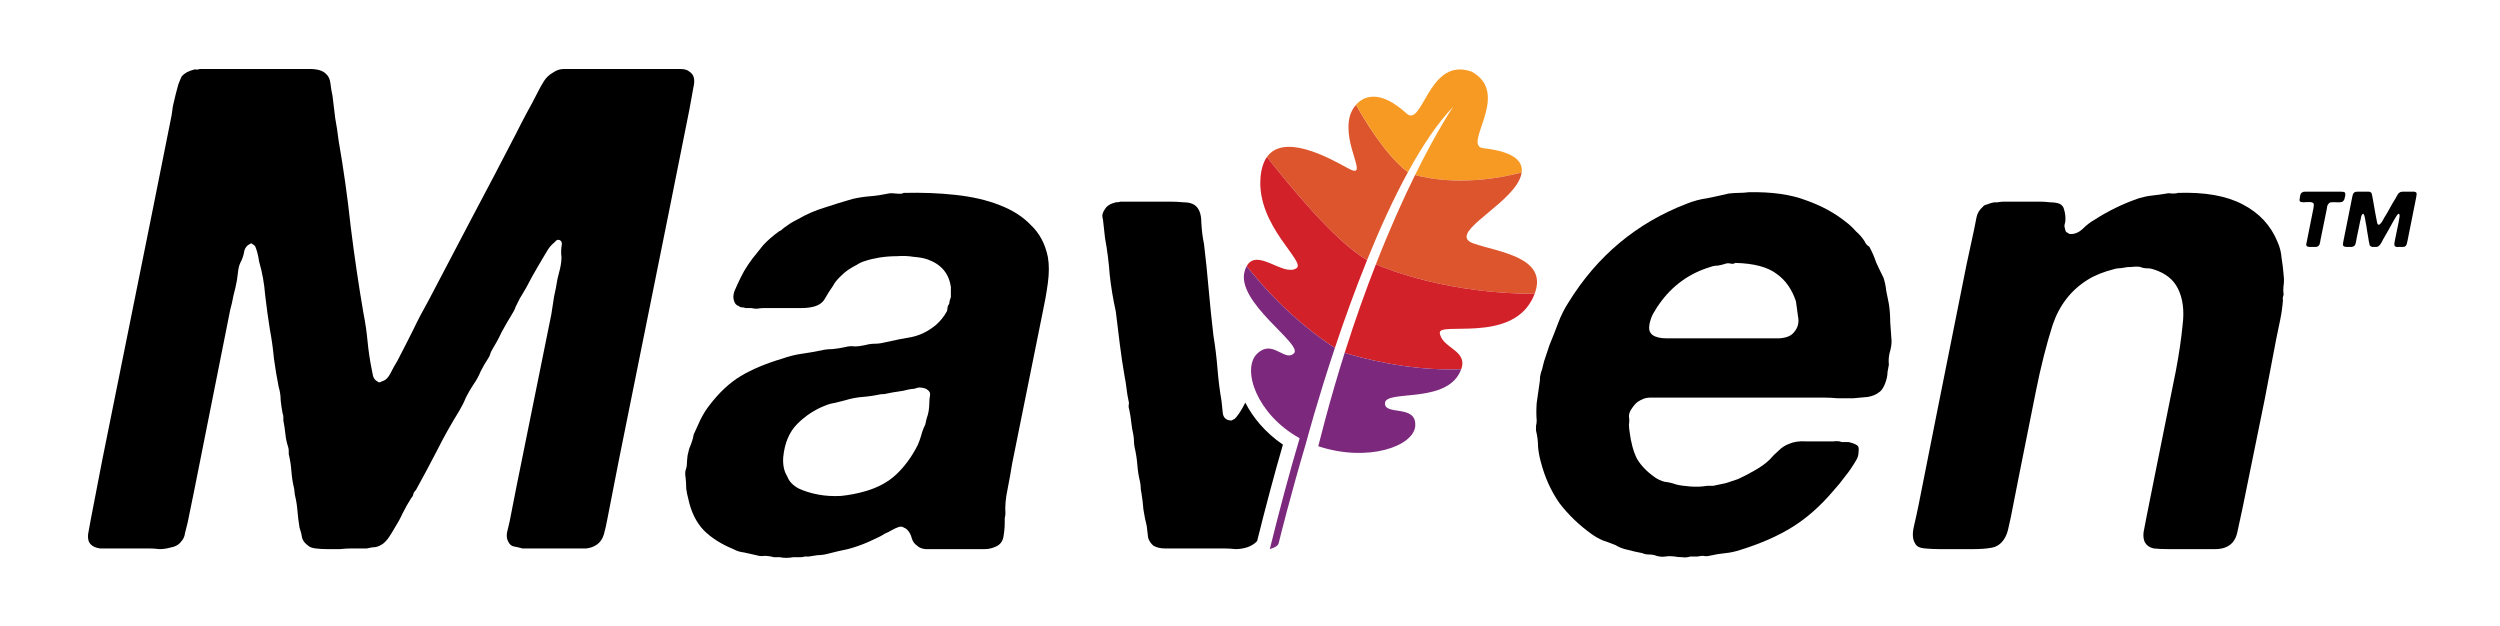
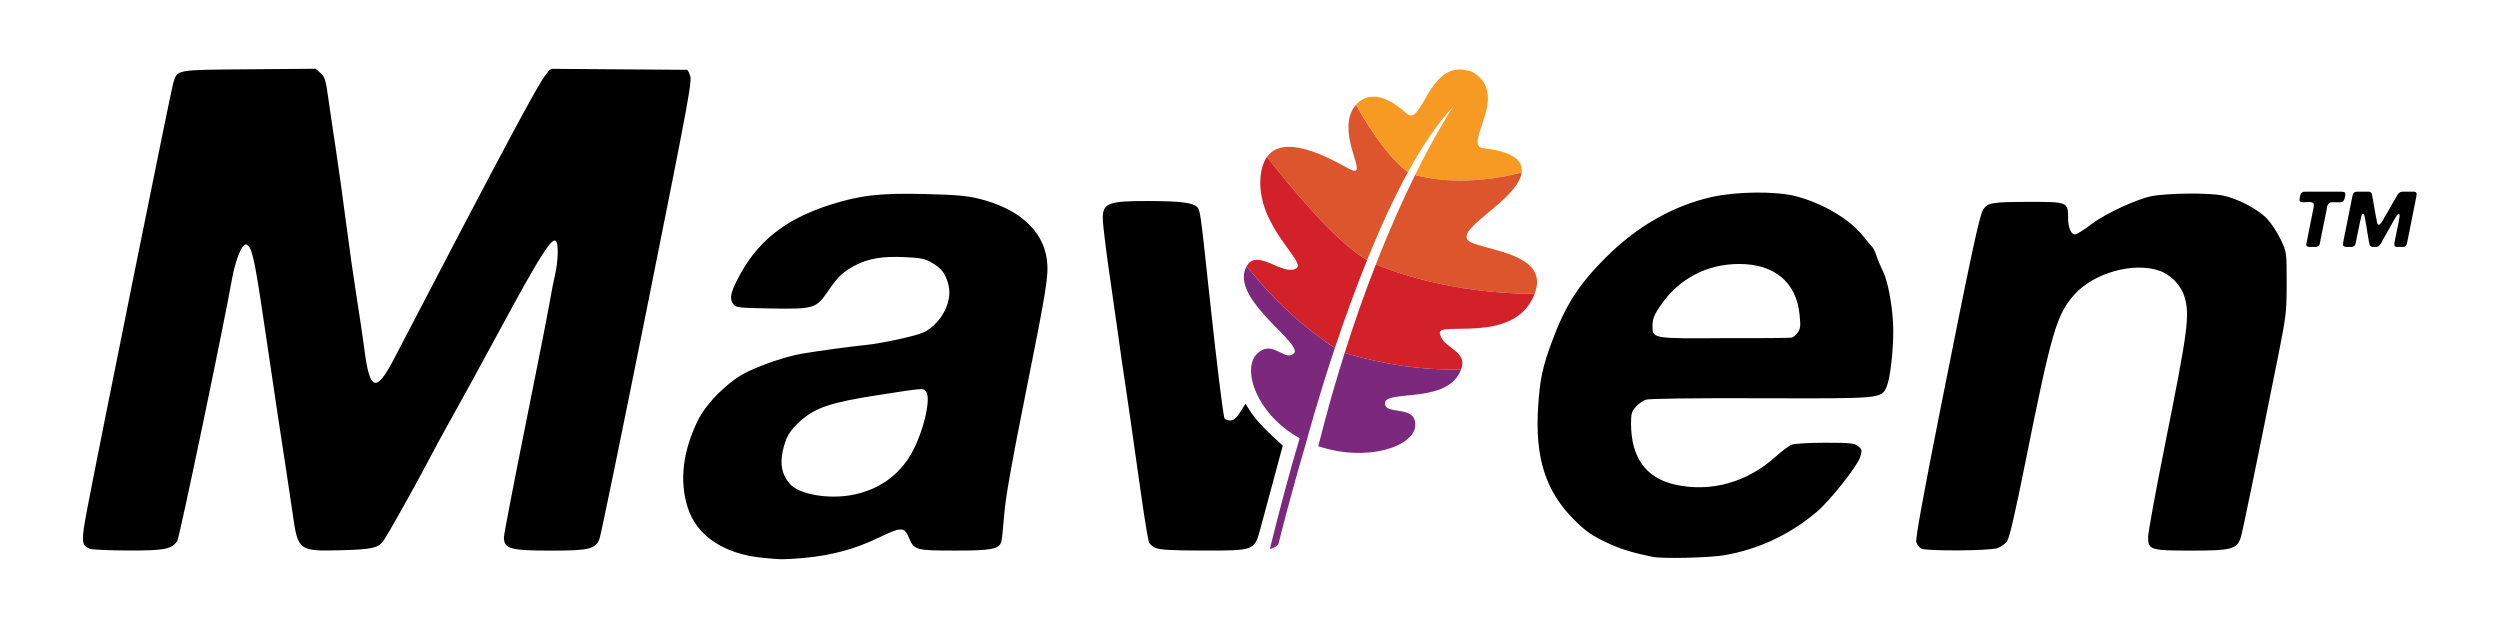
- <svg xmlns="http://www.w3.org/2000/svg" width="100%" height="100%" viewBox="0 0 2250 563" version="1.1" xml:space="preserve" style="fill-rule:evenodd;clip-rule:evenodd;stroke-linejoin:round;stroke-miterlimit:2;">
-   <rect id="Maven-logo" x="0" y="0" width="2250" height="562.5" style="fill:none;" />
-   <path id="path4317" d="M179.874,62.083l98.788,0c6.868,0 11.717,1.414 14.545,4.243c2.424,2.02 3.838,5.05 4.242,9.091c0.405,3.636 1.011,7.272 1.819,10.909c0.808,6.464 1.616,13.131 2.424,20c1.212,6.464 2.222,13.131 3.03,20c4.445,25.454 8.081,51.313 10.909,77.576c3.233,26.262 7.071,52.323 11.515,78.181c1.617,8.081 2.829,16.364 3.637,24.849c0.808,8.485 2.02,16.767 3.636,24.848c0.404,2.021 0.808,4.041 1.212,6.061c0.404,2.02 1.414,3.636 3.031,4.848c0.808,0.404 1.414,0.808 1.818,1.213c0.808,0.404 1.818,0.202 3.03,-0.607c3.232,-0.808 5.859,-3.232 7.879,-7.272c2.02,-4.041 4.04,-7.677 6.06,-10.909c4.849,-9.293 9.495,-18.384 13.94,-27.273c4.444,-9.293 9.293,-18.586 14.545,-27.879c12.93,-24.646 25.859,-49.293 38.788,-73.939c13.334,-25.051 26.465,-50.101 39.394,-75.152c3.232,-6.464 6.465,-12.727 9.697,-18.788c3.636,-6.464 7.071,-12.929 10.303,-19.394c1.616,-3.232 3.435,-6.464 5.455,-9.697c2.02,-3.232 4.848,-5.858 8.485,-7.878c2.828,-2.021 6.06,-3.031 9.697,-3.031l104.242,0c4.04,0 6.869,0.808 8.485,2.425c4.04,2.424 5.252,7.07 3.636,13.939c-1.212,6.465 -2.424,13.131 -3.636,20l-18.182,90.909l-45.455,225.455l-10.303,52.727c-0.808,4.444 -1.818,8.889 -3.03,13.333c-1.212,4.041 -3.232,7.071 -6.061,9.091c-2.828,2.02 -6.06,3.232 -9.696,3.636l-57.576,0c-2.829,-0.808 -5.455,-1.414 -7.879,-1.818c-2.02,-0.404 -3.636,-1.818 -4.849,-4.242c-1.212,-2.02 -1.616,-4.647 -1.212,-7.879c0.808,-3.232 1.617,-6.667 2.425,-10.303l6.06,-30.909l31.515,-155.758c0.808,-5.656 1.617,-10.909 2.425,-15.757c1.212,-5.253 2.222,-10.505 3.03,-15.758c0.808,-3.232 1.616,-6.464 2.424,-9.697c0.808,-3.636 1.212,-7.07 1.212,-10.303c-0.404,-2.828 -0.404,-5.858 0,-9.091c0.808,-3.232 0.202,-5.252 -1.818,-6.06c-1.212,-0.404 -2.222,-0.202 -3.03,0.606c-0.808,0.808 -1.414,1.414 -1.818,1.818c-2.021,1.616 -3.839,3.636 -5.455,6.061c-1.212,2.02 -2.424,4.04 -3.636,6.06c-3.637,6.061 -7.273,12.323 -10.909,18.788c-3.233,6.465 -6.869,12.929 -10.909,19.394c-1.213,2.424 -2.425,4.848 -3.637,7.273c-0.808,2.424 -2.02,4.848 -3.636,7.272c-3.233,5.253 -6.263,10.506 -9.091,15.758c-2.424,5.253 -5.253,10.505 -8.485,15.758c-0.808,1.212 -1.414,2.626 -1.818,4.242c-0.404,1.212 -1.01,2.424 -1.818,3.636c-2.425,3.637 -4.647,7.475 -6.667,11.516c-1.616,4.04 -3.838,8.08 -6.667,12.121c-2.424,3.636 -4.646,7.475 -6.666,11.515c-1.616,4.04 -3.637,8.081 -6.061,12.121c-7.273,11.717 -13.939,23.636 -20,35.758c-6.061,11.717 -12.323,23.434 -18.788,35.151c-1.212,1.212 -2.02,2.424 -2.424,3.637c-0,1.212 -0.606,2.424 -1.818,3.636c-2.829,4.444 -5.455,9.091 -7.879,13.939c-2.02,4.445 -4.444,8.889 -7.273,13.334c-1.616,2.828 -3.232,5.454 -4.848,7.878c-1.616,2.425 -3.435,4.445 -5.455,6.061c-2.424,1.616 -4.646,2.626 -6.666,3.03c-2.021,0 -4.647,0.404 -7.879,1.212l-13.94,0c-2.828,0 -6.262,0.203 -10.303,0.607l-11.515,-0c-3.636,-0 -7.071,-0.202 -10.303,-0.607c-3.232,-0.404 -5.454,-1.212 -6.667,-2.424c-2.828,-2.02 -4.646,-4.242 -5.454,-6.666c-0.404,-2.829 -1.212,-6.061 -2.424,-9.697c-0.808,-4.849 -1.414,-9.697 -1.818,-14.546c-0.405,-5.252 -1.213,-10.303 -2.425,-15.151l-0.606,-5.455c-1.212,-4.848 -2.02,-9.899 -2.424,-15.151c-0.404,-5.657 -1.212,-10.91 -2.424,-15.758l-0,-3.03c-0,-1.212 -0.202,-2.425 -0.606,-3.637c-1.212,-3.636 -2.021,-7.474 -2.425,-11.515c-0.404,-4.04 -1.01,-8.081 -1.818,-12.121l0,-3.03c0,-1.212 -0.202,-2.223 -0.606,-3.031c-0.808,-4.04 -1.414,-8.08 -1.818,-12.121c0,-4.04 -0.606,-8.081 -1.818,-12.121c-1.616,-8.081 -3.03,-16.566 -4.243,-25.455c-0.808,-8.888 -2.02,-17.575 -3.636,-26.06c-1.616,-10.101 -3.03,-20.404 -4.242,-30.909c-0.808,-10.505 -2.627,-20.606 -5.455,-30.303c-0.808,-5.657 -2.02,-10.303 -3.636,-13.94c-0.808,-0.808 -1.616,-1.414 -2.425,-1.818c-0.404,-0.808 -1.212,-0.808 -2.424,0c-2.424,1.212 -4.04,3.232 -4.848,6.061c-0.404,2.828 -1.212,5.656 -2.425,8.485c-1.616,2.828 -2.626,5.858 -3.03,9.09c-0.404,2.829 -0.808,5.859 -1.212,9.091c-0.808,4.445 -1.818,8.889 -3.03,13.334c-0.808,4.444 -1.818,8.889 -3.031,13.333l-32.121,161.212l-6.06,29.697c-0.808,3.232 -1.617,6.465 -2.425,9.697c-0.404,3.232 -1.616,5.859 -3.636,7.879c-2.02,2.828 -5.455,4.646 -10.303,5.454c-2.828,0.809 -5.859,1.213 -9.091,1.213c-3.232,-0.404 -6.465,-0.607 -9.697,-0.607l-43.636,0c-3.637,-0.404 -6.465,-1.616 -8.485,-3.636c-2.02,-2.02 -2.828,-5.05 -2.424,-9.091c0.808,-4.444 1.616,-8.889 2.424,-13.333l10.303,-53.333l45.454,-225.455l16.97,-84.848c0.404,-2.425 0.808,-5.253 1.212,-8.485c0.808,-3.637 1.616,-7.071 2.425,-10.303c0.808,-3.233 1.616,-6.263 2.424,-9.091c1.212,-3.233 2.222,-5.657 3.03,-7.273c2.424,-2.828 6.061,-4.848 10.909,-6.061c1.212,-0.404 2.02,-0.404 2.424,0c0.809,0 1.819,-0.202 3.031,-0.606Z" style="fill-rule:nonzero;" />
-   <path id="path4319" d="M904.268,469.962c-0,4.445 -0.404,8.889 -1.212,13.333c-0.808,4.445 -3.435,7.475 -7.879,9.091c-2.828,1.212 -5.859,1.819 -9.091,1.819l-53.333,-0c-3.233,-0.404 -5.657,-1.415 -7.273,-3.031c-2.424,-1.616 -4.041,-3.838 -4.849,-6.666c-0.808,-3.233 -2.222,-5.859 -4.242,-7.879c-0.808,-0.808 -1.818,-1.414 -3.03,-1.818c-0.808,-0.808 -2.223,-1.01 -4.243,-0.606c-2.424,0.808 -4.646,1.818 -6.666,3.03c-2.021,1.212 -4.041,2.222 -6.061,3.03c-2.424,1.616 -5.051,3.03 -7.879,4.243c-2.424,1.212 -5.05,2.424 -7.879,3.636c-5.656,2.424 -11.515,4.444 -17.575,6.061c-6.061,1.212 -12.122,2.626 -18.182,4.242c-3.233,0.808 -6.263,1.212 -9.091,1.212c-2.424,0.404 -5.051,0.808 -7.879,1.212l-3.636,0c-1.212,0.404 -2.425,0.606 -3.637,0.606l-6.666,0c-4.445,0.808 -8.485,0.808 -12.122,0l-5.454,0c-2.828,-0.808 -5.657,-1.212 -8.485,-1.212c-2.424,0.404 -4.848,0.202 -7.273,-0.606c-3.636,-0.808 -7.272,-1.616 -10.909,-2.424c-3.636,-0.404 -6.868,-1.414 -9.697,-3.03c-10.909,-4.445 -19.798,-10.101 -26.666,-16.97c-6.869,-7.273 -11.516,-16.768 -13.94,-28.485c-0.808,-2.828 -1.414,-5.859 -1.818,-9.091c0,-3.232 -0.202,-6.667 -0.606,-10.303c-0.404,-2.02 -0.404,-4.04 -0,-6.061c0.808,-2.02 1.212,-4.04 1.212,-6.06c0,-1.212 0.202,-3.637 0.606,-7.273c0.808,-4.04 1.616,-6.869 2.424,-8.485c1.617,-4.04 2.627,-7.474 3.031,-10.303c2.02,-4.444 4.04,-8.889 6.06,-13.333c2.425,-4.849 5.051,-9.091 7.879,-12.727c8.889,-11.718 18.384,-20.606 28.485,-26.667c10.101,-6.061 22.626,-11.313 37.576,-15.758c5.656,-2.02 11.313,-3.434 16.969,-4.242c5.657,-0.808 11.516,-1.818 17.576,-3.03c3.232,-0.808 6.667,-1.212 10.303,-1.212c4.041,-0.404 7.879,-1.011 11.515,-1.819c2.829,-0.808 5.657,-1.01 8.485,-0.606c2.828,0 6.061,-0.404 9.697,-1.212c2.828,-0.808 5.657,-1.212 8.485,-1.212c2.828,0 5.859,-0.404 9.091,-1.212c8.889,-2.02 16.97,-3.636 24.242,-4.849c7.677,-1.616 14.95,-5.252 21.819,-10.909c4.04,-3.636 7.272,-7.676 9.696,-12.121c0.405,-1.212 0.607,-2.222 0.607,-3.03c-0,-0.808 0.202,-1.616 0.606,-2.424c0.808,-0.808 1.212,-2.021 1.212,-3.637c0.404,-1.616 0.808,-2.828 1.212,-3.636l-0,-9.091c-1.616,-12.121 -8.485,-20.404 -20.606,-24.849c-3.233,-1.212 -7.475,-2.02 -12.727,-2.424c-4.849,-0.808 -9.899,-1.01 -15.152,-0.606c-5.253,0 -10.505,0.404 -15.758,1.212c-4.848,0.808 -9.09,1.818 -12.727,3.031c-2.828,0.808 -5.454,2.02 -7.879,3.636c-2.424,1.212 -4.848,2.626 -7.272,4.242c-2.425,1.617 -5.051,3.839 -7.879,6.667c-2.828,2.828 -4.849,5.455 -6.061,7.879c-2.828,4.04 -5.252,7.879 -7.272,11.515c-2.021,3.636 -5.455,6.061 -10.304,7.273c-3.232,0.808 -6.666,1.212 -10.303,1.212l-33.939,-0c-2.02,-0 -4.242,0.202 -6.667,0.606c-2.02,-0 -3.636,-0.202 -4.848,-0.606l-5.455,-0c-0.808,-0.404 -1.818,-0.606 -3.03,-0.606c-1.212,-0 -2.222,-0.404 -3.03,-1.212c-2.829,-0.808 -4.445,-3.435 -4.849,-7.879c0,-2.02 0.404,-4.041 1.212,-6.061c0.808,-2.02 1.617,-3.838 2.425,-5.454c2.02,-4.445 4.04,-8.485 6.06,-12.121c2.424,-4.041 4.849,-7.677 7.273,-10.91c1.616,-2.02 8.081,-10.101 9.697,-12.121c4.04,-4.444 8.889,-8.687 14.545,-12.727c1.213,-0.404 2.627,-1.414 4.243,-3.03c2.424,-1.617 4.444,-3.031 6.06,-4.243c2.021,-1.212 4.243,-2.424 6.667,-3.636c7.677,-4.445 15.556,-7.879 23.636,-10.303c8.485,-2.828 16.97,-5.455 25.455,-7.879c5.253,-1.212 10.505,-2.02 15.758,-2.424c5.252,-0.404 10.707,-1.212 16.363,-2.424c1.616,-0.404 4.041,-0.404 7.273,-0c3.232,0.404 5.454,0.202 6.667,-0.607c16.565,-0.404 32.121,0.203 46.666,1.819c14.95,1.616 28.081,4.646 39.394,9.091c11.717,4.444 21.212,10.505 28.485,18.181c7.677,7.273 12.727,16.768 15.152,28.485c1.212,6.869 1.212,14.748 -0,23.637c-1.213,8.888 -2.829,17.979 -4.849,27.272l-27.273,135.152c-1.212,7.677 -2.626,15.555 -4.242,23.636c-1.616,7.677 -2.222,14.748 -1.818,21.212c-0,1.212 -0.202,2.627 -0.606,4.243l-0,3.636Zm-70.303,-93.333c0.808,-2.02 1.414,-4.243 1.818,-6.667c0.404,-2.828 0.606,-5.252 0.606,-7.273c-0,-2.424 0.202,-4.646 0.606,-6.666c0.404,-2.02 -0.202,-3.637 -1.818,-4.849c-1.616,-1.616 -4.445,-2.424 -8.485,-2.424c-1.616,0.404 -3.03,0.808 -4.242,1.212c-1.213,0 -2.829,0.202 -4.849,0.606c-2.828,0.808 -5.859,1.414 -9.091,1.818c-3.232,0.404 -6.667,1.01 -10.303,1.819c-1.212,0.404 -3.03,0.606 -5.454,0.606c-5.657,1.212 -11.112,2.02 -16.364,2.424c-5.253,0.404 -10.505,1.414 -15.758,3.03c-3.232,0.808 -6.464,1.616 -9.697,2.424c-2.828,0.404 -5.656,1.213 -8.484,2.425c-9.293,3.636 -17.576,9.091 -24.849,16.363c-7.273,7.273 -11.515,17.374 -12.727,30.303c-0.404,6.869 0.808,12.526 3.636,16.97c1.616,4.444 5.051,8.081 10.303,10.909c5.253,2.424 11.111,4.243 17.576,5.455c6.465,1.212 13.333,1.616 20.606,1.212c7.677,-0.808 14.949,-2.222 21.818,-4.243c11.313,-3.232 20.606,-8.282 27.879,-15.151c7.677,-7.273 14.141,-16.162 19.394,-26.667c1.212,-2.828 2.222,-5.656 3.03,-8.485c0.808,-3.232 2.02,-6.464 3.637,-9.697l1.212,-5.454Z" style="fill-rule:nonzero;" />
+ <svg xmlns="http://www.w3.org/2000/svg" width="100%" height="100%" viewBox="0 0 9375 2346" version="1.1" xml:space="preserve" style="fill-rule:evenodd;clip-rule:evenodd;stroke-linejoin:round;stroke-miterlimit:2;">
  <g>
-     <path d="M1230.38,234.047c11.105,-27.461 23.495,-54.867 36.79,-79.158c-19.846,-14.74 -38.902,-46.526 -46.732,-60.609c-2.812,3.195 -4.637,6.874 -5.465,9.867c-7.376,26.633 18.881,58.793 -2.268,47.043c-17.621,-9.791 -57.299,-31.233 -72.433,-9.922c16.95,21.78 61.284,76.575 90.108,92.779Z" style="fill:#dd552c;fill-rule:nonzero;" />
-     <path d="M1267.17,154.889c12.883,-23.537 26.611,-44.151 40.845,-59.002c-0,0 -14.197,20.549 -34.474,61.627c12.28,3.382 47.254,10.322 95.969,-2.262c1.198,-8.853 -4.754,-18.59 -34.412,-21.85c-19.363,-2.126 23.24,-46.235 -7.623,-67.095c-0.996,-0.675 -1.976,-1.27 -2.935,-1.803c-1.035,-0.372 -2.128,-0.712 -3.294,-1.015c-36.045,-9.406 -41.042,51.714 -55.425,38.575c-23.244,-21.232 -37.915,-16.271 -45.383,-7.784c7.83,14.083 26.886,45.869 46.732,60.609l0,0Z" style="fill:#f79a23;fill-rule:nonzero;" />
-     <path d="M1201.39,313.164c8.137,-24.376 17.925,-51.762 28.991,-79.117c-28.824,-16.204 -73.158,-70.999 -90.108,-92.779c-3.026,4.258 -5.094,10.197 -5.783,18.318c-3.697,43.624 41.308,75.92 32.336,81.819c-11.868,7.805 -35.488,-18.746 -44.798,-1.876c13.494,17.334 40.979,48.655 79.362,73.635l-0,0Z" style="fill:#d22128;fill-rule:nonzero;" />
-     <path d="M1326.09,219.082c-22.787,-8.127 23.812,-29.924 38.944,-53.047c1.936,-2.956 3.937,-6.777 4.48,-10.783c-48.715,12.584 -83.689,5.644 -95.969,2.262c-10.497,21.269 -22.618,48.072 -35.26,80.388c13.166,5.63 66.924,26.425 142.856,26.533c12.766,-33.252 -33.425,-37.643 -55.051,-45.353l-0,-0Z" style="fill:#dd552c;fill-rule:nonzero;" />
-     <path d="M1210.2,317.552c13.39,4.173 57.757,16.637 104.876,14.761c6.33,-17.139 -17.336,-18.812 -19.264,-32.557c-1.492,-10.636 62.281,8.938 82.8,-29.737c1.038,-1.956 1.847,-3.801 2.532,-5.584c-75.932,-0.108 -129.69,-20.903 -142.856,-26.533c-9.238,23.616 -18.741,50.121 -28.088,79.65l0,0Z" style="fill:#d22128;fill-rule:nonzero;" />
-     <path d="M1210.2,317.552c-6.016,19.007 -11.952,39.312 -17.714,60.771c-2.044,7.609 -4.063,15.359 -6.055,23.279c44.722,14.763 85.904,0.034 87.3,-18.222c0.011,-0.144 -0.015,-0.252 -0.007,-0.391c1.064,-19.335 -27.916,-8.617 -27.23,-20.243c0.688,-11.71 50.595,-0.068 66.029,-25.175c1.184,-1.925 1.955,-3.634 2.553,-5.258c-47.119,1.876 -91.486,-10.588 -104.876,-14.761Z" style="fill:#7c297d;fill-rule:nonzero;" />
-     <path d="M1122.03,239.529c-0.652,1.182 -1.24,2.548 -1.742,4.181c-8.667,28.169 52.62,66.01 44.282,74.259c-7.516,7.433 -17.312,-9.553 -29.391,-2.537c-1.323,0.771 -2.667,1.743 -4.046,3.158c-13.661,13.995 -0.214,54.313 38.544,75.835c-9.045,30.368 -18.049,64.297 -26.864,99.78c3.198,-1.12 7.025,-2.243 7.977,-5.259c1.43,-5.879 10.269,-41.654 24.62,-90.187c-0,-0 2.619,-9.941 7.414,-26.321c4.434,-15.146 10.734,-35.802 18.568,-59.274c-38.383,-24.98 -65.868,-56.301 -79.362,-73.635Z" style="fill:#7c297d;fill-rule:nonzero;" />
+     <path d="M5126.58,975.196c46.271,-114.421 97.896,-228.613 153.292,-329.825c-82.692,-61.417 -162.092,-193.859 -194.717,-252.538c-11.716,13.313 -19.32,28.642 -22.771,41.113c-30.733,110.971 78.671,244.971 -9.45,196.012c-73.42,-40.796 -238.745,-130.137 -301.804,-41.341c70.625,90.75 255.35,319.062 375.45,386.579Z" style="fill:#dd552c;fill-rule:nonzero;" />
+     <path d="M5279.88,645.371c53.679,-98.071 110.879,-183.963 170.188,-245.842c-0,0 -59.155,85.621 -143.642,256.779c51.167,14.092 196.892,43.009 399.871,-9.425c4.991,-36.887 -19.809,-77.458 -143.384,-91.041c-80.679,-8.859 96.834,-192.646 -31.762,-279.563c-4.15,-2.812 -8.234,-5.291 -12.229,-7.512c-4.313,-1.55 -8.867,-2.967 -13.725,-4.23c-150.188,-39.191 -171.009,215.476 -230.938,160.73c-96.85,-88.467 -157.979,-67.796 -189.096,-32.434c32.625,58.68 112.025,191.121 194.717,252.538Z" style="fill:#f79a23;fill-rule:nonzero;" />
+     <path d="M5005.79,1304.85c33.904,-101.567 74.687,-215.675 120.796,-329.654c-120.101,-67.517 -304.825,-295.829 -375.45,-386.579c-12.609,17.741 -21.226,42.487 -24.096,76.325c-15.404,181.766 172.116,316.333 134.733,340.912c-49.45,32.521 -147.867,-78.108 -186.658,-7.817c56.225,72.225 170.746,202.73 330.675,306.813Z" style="fill:#d22128;fill-rule:nonzero;" />
+     <path d="M5525.38,912.842c-94.946,-33.863 99.217,-124.684 162.267,-221.029c8.066,-12.317 16.404,-28.238 18.666,-44.93c-202.979,52.434 -348.704,23.517 -399.871,9.425c-43.737,88.621 -94.241,200.3 -146.916,334.95c54.858,23.459 278.85,110.105 595.233,110.554c53.192,-138.55 -139.271,-156.845 -229.379,-188.97Z" style="fill:#dd552c;fill-rule:nonzero;" />
+     <path d="M5042.5,1323.13c55.792,17.388 240.654,69.321 436.983,61.505c26.375,-71.413 -72.233,-78.384 -80.266,-135.655c-6.217,-44.316 259.504,37.242 345,-123.904c4.325,-8.15 7.695,-15.837 10.55,-23.267c-316.384,-0.449 -540.375,-87.095 -595.234,-110.554c-38.491,98.4 -78.087,208.838 -117.033,331.875Z" style="fill:#d22128;fill-rule:nonzero;" />
+     <path d="M5042.5,1323.13c-25.067,79.196 -49.8,163.8 -73.808,253.213c-8.517,31.704 -16.929,63.996 -25.229,96.996c186.341,61.512 357.933,0.141 363.75,-75.925c0.045,-0.6 -0.063,-1.05 -0.03,-1.63c4.434,-80.562 -116.316,-35.904 -113.458,-84.345c2.867,-48.792 210.813,-0.284 275.121,-104.896c4.933,-8.021 8.146,-15.142 10.637,-21.908c-196.329,7.816 -381.191,-44.117 -436.983,-61.505Z" style="fill:#7c297d;fill-rule:nonzero;" />
+     <path d="M4675.12,998.038c-2.717,4.924 -5.167,10.616 -7.258,17.42c-36.113,117.371 219.25,275.042 184.508,309.413c-31.317,30.971 -72.133,-39.804 -122.463,-10.571c-5.512,3.213 -11.112,7.263 -16.858,13.158c-56.921,58.313 -0.892,226.305 160.6,315.98c-37.687,126.533 -75.204,267.904 -111.933,415.75c13.325,-4.667 29.271,-9.346 33.237,-21.913c5.959,-24.496 42.788,-173.558 102.584,-375.779c-0,-0 10.912,-41.421 30.891,-109.671c18.475,-63.108 44.725,-149.175 77.367,-246.975c-159.929,-104.083 -274.45,-234.588 -330.675,-306.813Z" style="fill:#7c297d;fill-rule:nonzero;" />
  </g>
-   <path id="path4321" d="M1131.42,486.914c-2.216,2.414 -5.022,4.238 -8.417,5.472c-3.637,1.212 -7.273,1.819 -10.909,1.819c-3.637,-0.404 -7.273,-0.607 -10.909,-0.607l-52.728,0c-4.04,0 -7.474,-0.808 -10.303,-2.424c-2.424,-2.02 -4.04,-4.444 -4.848,-7.272c-0.404,-3.233 -0.808,-6.667 -1.212,-10.304c-1.212,-4.848 -2.223,-9.899 -3.031,-15.151c-0.404,-5.253 -1.01,-10.303 -1.818,-15.152c-0.404,-1.616 -0.606,-3.03 -0.606,-4.242c0,-1.616 -0.202,-3.434 -0.606,-5.455c-1.212,-4.848 -2.02,-9.899 -2.424,-15.151c-0.404,-5.253 -1.212,-10.505 -2.424,-15.758c-0.404,-2.02 -0.607,-3.838 -0.607,-5.454c0,-2.02 -0.202,-4.041 -0.606,-6.061c-0.808,-3.636 -1.414,-7.272 -1.818,-10.909c-0.404,-4.04 -1.01,-7.879 -1.818,-11.515c-0.404,-1.212 -0.606,-2.424 -0.606,-3.636c0.404,-1.617 0.404,-3.031 0,-4.243c-0.808,-3.636 -1.414,-7.273 -1.818,-10.909c-0.404,-3.636 -1.01,-7.475 -1.818,-11.515c-1.617,-9.293 -3.031,-18.788 -4.243,-28.485c-1.212,-10.101 -2.424,-20 -3.636,-29.697c-2.424,-10.909 -4.243,-21.818 -5.455,-32.727c-0.808,-11.313 -2.222,-22.424 -4.242,-33.333l-1.818,-16.364c-0.404,-1.212 -0.606,-2.626 -0.606,-4.243c0.404,-2.02 1.212,-3.838 2.424,-5.454c1.616,-2.828 4.848,-4.849 9.697,-6.061c2.02,0 3.434,-0.202 4.242,-0.606l44.243,0c4.444,0 8.687,0.202 12.727,0.606c4.04,0 7.273,0.808 9.697,2.425c4.04,2.828 6.061,8.08 6.061,15.757c0.404,7.273 1.212,13.738 2.424,19.394c1.616,13.333 3.03,27.071 4.242,41.212c1.212,13.738 2.626,27.475 4.243,41.212c1.616,9.697 2.828,19.596 3.636,29.697c0.808,10.101 2.02,19.798 3.636,29.091c0.404,3.637 0.808,7.475 1.212,11.515c0.809,4.041 3.435,6.061 7.879,6.061c1.212,-0.808 2.02,-1.212 2.425,-1.212l1.818,-1.818c1.616,-2.021 3.03,-4.041 4.242,-6.061c1.212,-2.02 2.424,-4.242 3.636,-6.667c0.074,-0.101 0.148,-0.203 0.221,-0.305c6.75,13.322 17.989,26.991 33.822,37.8c-7.806,26.845 -15.573,56.182 -23.201,86.73Z" />
-   <path id="path4323" d="M1698.78,334.811c0,3.232 -0.808,6.868 -2.424,10.909c-1.616,4.04 -3.636,6.666 -6.061,7.878c-2.02,1.617 -5.05,2.829 -9.09,3.637c-4.041,0.404 -8.485,0.808 -13.334,1.212l-13.939,-0c-4.445,-0.404 -8.485,-0.606 -12.121,-0.606l-156.364,-0c-2.424,-0 -4.646,0.404 -6.667,1.212c-3.636,1.616 -6.06,3.232 -7.272,4.849c-0.808,0.808 -2.021,2.424 -3.637,4.848c-1.212,2.02 -1.818,4.04 -1.818,6.061c0.404,2.424 0.404,4.848 0,7.272c0,2.021 0.202,4.243 0.606,6.667c1.212,9.697 3.434,17.778 6.667,24.242c3.636,6.061 8.889,11.516 15.757,16.364c2.829,2.02 5.859,3.434 9.091,4.242c3.637,0.405 7.071,1.213 10.303,2.425c3.233,0.808 7.475,1.414 12.728,1.818c5.656,0.404 10.707,0.202 15.151,-0.606l5.455,-0c4.04,-0.808 7.878,-1.616 11.515,-2.424c3.636,-1.213 7.272,-2.425 10.909,-3.637c4.444,-2.02 9.495,-4.646 15.151,-7.879c5.657,-3.232 10.101,-6.464 13.334,-9.697c2.424,-2.828 5.05,-5.454 7.878,-7.878c2.829,-2.829 5.859,-4.849 9.091,-6.061c4.445,-2.02 9.697,-2.828 15.758,-2.424l24.848,-0c2.829,-0.404 5.253,-0.202 7.273,0.606l6.061,-0c3.636,0.808 6.262,1.818 7.879,3.03c1.212,0.808 1.616,2.626 1.212,5.455c-0,2.828 -0.606,5.252 -1.818,7.272c-3.233,5.657 -6.667,10.708 -10.304,15.152c-3.232,4.444 -6.868,8.889 -10.909,13.333c-11.313,13.334 -23.434,24.041 -36.363,32.122c-12.93,8.08 -28.485,14.949 -46.667,20.606c-4.848,1.616 -9.495,2.626 -13.939,3.03c-4.445,0.404 -9.293,1.212 -14.546,2.424c-1.616,0.404 -3.434,0.404 -5.454,0c-1.616,0 -3.233,0.202 -4.849,0.606l-6.666,0c-2.425,0.808 -4.849,1.01 -7.273,0.606c-2.424,0 -4.647,-0.202 -6.667,-0.606c-3.232,-0.404 -6.06,-0.404 -8.485,0c-2.424,0.404 -5.05,0.202 -7.878,-0.606c-2.021,-0.808 -4.243,-1.212 -6.667,-1.212c-2.424,0 -4.445,-0.404 -6.061,-1.212c-4.444,-0.808 -8.889,-1.818 -13.333,-3.03c-4.04,-0.808 -7.677,-2.223 -10.909,-4.243c-4.041,-1.616 -7.879,-3.03 -11.515,-4.242c-3.637,-1.616 -6.869,-3.435 -9.697,-5.455c-11.313,-8.081 -21.01,-17.374 -29.091,-27.879c-7.677,-10.909 -13.334,-23.434 -16.97,-37.575c-1.212,-4.445 -2.02,-8.889 -2.424,-13.334c-0,-4.848 -0.606,-9.697 -1.818,-14.545l-0,-4.243c0.404,-1.616 0.606,-3.232 0.606,-4.848c-0.404,-4.849 -0.404,-10.101 -0,-15.758c0.808,-5.656 1.616,-11.313 2.424,-16.969c0.404,-2.021 0.606,-4.243 0.606,-6.667c0.404,-2.424 1.01,-4.646 1.818,-6.667l1.818,-7.272l4.849,-14.546c2.828,-6.869 5.454,-13.535 7.879,-20c2.424,-6.464 5.454,-12.525 9.091,-18.182c25.858,-42.02 61.414,-71.717 106.666,-89.091c6.061,-2.424 12.121,-4.04 18.182,-4.848c6.061,-1.212 12.525,-2.626 19.394,-4.242c3.232,-0.404 6.263,-0.607 9.091,-0.607c2.828,0 5.859,-0.202 9.091,-0.606c20.606,-0.404 37.778,2.021 51.515,7.273c13.737,4.849 25.657,11.313 35.758,19.394c3.232,2.424 6.262,5.253 9.09,8.485c3.233,2.828 5.859,5.859 7.879,9.091c0.808,2.02 2.222,3.636 4.243,4.848c2.424,4.445 4.444,9.091 6.06,13.94c2.02,4.444 4.243,9.091 6.667,13.939c1.212,3.636 2.02,7.475 2.424,11.515c0.808,3.637 1.616,7.677 2.424,12.121c0.809,5.253 1.213,10.708 1.213,16.364c0.404,5.657 0.808,11.313 1.212,16.97c-0,3.232 -0.606,6.869 -1.819,10.909c-0.808,3.636 -1.01,7.071 -0.606,10.303l-1.212,6.667Zm-84.242,-35.758c3.636,-4.04 4.848,-8.889 3.636,-14.545c-0.808,-6.061 -1.414,-10.505 -1.818,-13.334c-3.636,-10.909 -9.495,-19.192 -17.576,-24.848c-8.08,-6.061 -20.404,-9.293 -36.969,-9.697c-1.213,0.808 -2.627,1.01 -4.243,0.606c-1.616,-0.404 -3.03,-0.404 -4.242,-0c-2.424,0.808 -4.849,1.414 -7.273,1.818c-2.424,0 -4.646,0.404 -6.667,1.212c-18.99,5.657 -34.343,16.768 -46.06,33.333c-1.212,1.617 -2.626,3.839 -4.243,6.667c-1.616,2.424 -2.828,5.051 -3.636,7.879c-0.808,2.424 -1.212,4.848 -1.212,7.273c-0,2.424 1.01,4.444 3.03,6.06c2.828,2.02 7.071,3.031 12.727,3.031l101.213,-0c6.464,-0.404 10.909,-2.223 13.333,-5.455Z" style="fill-rule:nonzero;" />
-   <path id="path4325" d="M1960.12,173.598c24.242,-0.808 43.636,2.627 58.182,10.304c14.949,7.676 25.454,18.989 31.515,33.939c2.02,4.444 3.232,9.293 3.636,14.545c0.808,4.849 1.414,9.899 1.818,15.152c0.405,3.232 0.405,6.263 0,9.091c-0.404,2.828 -0.404,5.656 0,8.485c-0.808,2.424 -1.01,4.04 -0.606,4.848c-0.404,5.657 -1.212,11.515 -2.424,17.576c-1.212,6.06 -2.424,11.919 -3.636,17.576l-10.303,53.939l-20,98.182c-1.616,7.677 -3.233,15.151 -4.849,22.424c-1.616,6.869 -5.454,11.313 -11.515,13.333c-2.424,0.809 -5.252,1.213 -8.485,1.213l-42.424,-0c-4.848,-0 -9.091,-0.202 -12.727,-0.607c-3.637,-0.808 -6.263,-2.626 -7.879,-5.454c-1.212,-2.424 -1.616,-5.455 -1.212,-9.091c0.808,-4.04 1.616,-8.283 2.424,-12.727l8.485,-42.424l18.182,-90.304c2.828,-14.949 4.848,-28.686 6.06,-41.212c1.617,-12.929 0.202,-23.838 -4.242,-32.727c-4.04,-8.081 -11.111,-13.737 -21.212,-16.97c-2.02,-0.808 -4.243,-1.212 -6.667,-1.212c-2.02,0 -4.04,-0.404 -6.06,-1.212c-2.021,-0.404 -4.647,-0.404 -7.879,0c-2.828,0 -5.051,0.202 -6.667,0.606c-2.02,0.404 -3.636,0.606 -4.848,0.606c-1.212,0 -2.425,0.202 -3.637,0.606c-9.697,2.425 -17.777,5.657 -24.242,9.697c-14.95,9.293 -25.455,22.829 -31.515,40.606c-5.657,17.778 -10.707,37.778 -15.152,60l-15.151,75.758l-7.273,36.97c-0.808,3.636 -1.616,7.272 -2.424,10.909c-0.808,3.636 -2.02,6.666 -3.637,9.091c-2.828,4.444 -6.666,7.07 -11.515,7.878c-4.444,0.809 -9.899,1.213 -16.363,1.213l-30.303,-0c-4.445,-0 -8.889,-0.202 -13.334,-0.607c-4.444,-0.404 -7.273,-1.818 -8.485,-4.242c-2.424,-3.636 -2.828,-8.889 -1.212,-15.758c1.616,-6.868 3.031,-13.333 4.243,-19.393l16.363,-82.425l26.667,-133.333l6.667,-30.909c0.808,-4.445 1.616,-8.485 2.424,-12.121c0.808,-3.637 2.626,-6.667 5.454,-9.091c0.808,-1.212 2.223,-2.02 4.243,-2.424c2.02,-0.809 4.04,-1.415 6.06,-1.819l3.031,0c2.02,-0.404 4.04,-0.606 6.06,-0.606l32.122,0c3.232,0 6.262,0.202 9.09,0.606c3.233,0 6.061,0.404 8.485,1.212c2.425,1.213 3.839,3.031 4.243,5.455c0.808,2.424 1.212,5.253 1.212,8.485c-0,1.616 -0.202,3.03 -0.606,4.242c-0.404,1.212 -0.404,2.425 -0,3.637c0.404,2.02 0.808,3.232 1.212,3.636c0.808,0.404 1.818,1.01 3.03,1.818c4.041,0.404 7.879,-1.01 11.515,-4.242c3.637,-3.637 7.273,-6.465 10.909,-8.485c12.526,-8.081 25.859,-14.546 40,-19.394c4.041,-1.212 7.879,-2.02 11.516,-2.424c4.04,-0.404 8.484,-1.01 13.333,-1.818c1.212,-0.404 3.03,-0.404 5.454,-0c2.425,-0 4.041,-0.202 4.849,-0.607Z" style="fill-rule:nonzero;" />
-   <path id="path4328" d="M2110.19,173.122c0.404,0.323 0.606,1.01 0.606,2.061c-0,1.05 -0.202,2.02 -0.606,2.909l-0.121,0.97c-0.324,0.727 -0.687,1.333 -1.091,1.818c-0.323,0.404 -0.849,0.727 -1.576,0.969c-0.727,0.162 -1.737,0.243 -3.03,0.243c-1.293,-0.081 -2.384,-0.121 -3.273,-0.121l-1.818,-0c-0.404,0.161 -0.768,0.202 -1.091,0.121c-0.323,-0.081 -0.647,-0.041 -0.97,0.121c-0.889,0.323 -1.656,1.091 -2.303,2.303c-0.242,0.404 -0.404,0.889 -0.485,1.455c-0.08,0.565 -0.161,1.131 -0.242,1.697l-5.818,28.606c-0.081,0.404 -0.121,0.767 -0.121,1.091c-0,0.323 -0.081,0.646 -0.243,0.969l-0.242,0.97c-0.081,0.242 -0.162,0.485 -0.243,0.727c0,0.243 -0.121,0.445 -0.363,0.606c-0.324,0.647 -0.849,1.091 -1.576,1.334c-0.404,0.161 -0.889,0.242 -1.455,0.242l-5.454,0c-1.374,0 -2.303,-0.323 -2.788,-0.97c-0.243,-0.485 -0.323,-1.05 -0.243,-1.697c0.162,-0.646 0.324,-1.373 0.485,-2.181l5.697,-28.607c0.081,-0.404 0.162,-0.808 0.243,-1.212c0.161,-0.404 0.202,-0.767 0.121,-1.091l0.242,-1.697c0.081,-1.292 -0.323,-2.101 -1.212,-2.424c-0.727,-0.404 -1.818,-0.565 -3.273,-0.485c-1.373,0.081 -2.585,0.122 -3.636,0.122c-0.404,-0 -0.808,0.04 -1.212,0.121c-0.323,-0 -0.606,-0.041 -0.848,-0.121c-0.324,-0.162 -0.607,-0.202 -0.849,-0.122c-0.242,0 -0.485,-0.04 -0.727,-0.121c-0.808,-0.404 -1.172,-1.05 -1.091,-1.939c0.081,-0.889 0.242,-1.94 0.485,-3.152c0.081,-0.485 0.161,-0.929 0.242,-1.333c0.162,-0.404 0.364,-0.808 0.606,-1.212c0.243,-0.404 0.566,-0.687 0.97,-0.849c0.404,-0.242 0.808,-0.444 1.212,-0.606c0.242,-0.081 0.404,-0.081 0.485,0c0.161,0 0.363,-0.04 0.606,-0.121l32.364,0c0.727,0 1.414,0.04 2.06,0.121c0.647,0 1.172,0.162 1.576,0.485Zm64.485,0.243c0.323,0.565 0.404,1.212 0.242,1.939c-0.081,0.727 -0.202,1.535 -0.363,2.424l-7.879,39.394c-0.162,0.889 -0.364,1.697 -0.606,2.424c-0.162,0.647 -0.445,1.212 -0.849,1.697c-0.565,0.647 -1.454,0.97 -2.666,0.97l-3.394,0c-0.485,0 -1.01,0.04 -1.576,0.121c-0.485,0 -0.889,-0.081 -1.212,-0.242c-0.728,-0.243 -1.172,-0.606 -1.334,-1.091c-0.08,-0.485 -0.121,-1.091 -0.121,-1.818l0.364,-2.061c-0,-0.242 0.04,-0.525 0.121,-0.848c0.081,-0.404 0.162,-0.768 0.242,-1.091l3.152,-15.394c0.162,-0.97 0.323,-1.94 0.485,-2.909c0.242,-0.97 0.363,-1.859 0.363,-2.667c-0.08,-0.404 -0.121,-0.727 -0.121,-0.97c0,-0.323 -0.121,-0.565 -0.363,-0.727c-0.081,-0.081 -0.202,-0.121 -0.364,-0.121c-0.242,0.161 -0.525,0.323 -0.849,0.485c-0.808,0.969 -1.535,2.06 -2.181,3.272c-0.647,1.213 -1.334,2.384 -2.061,3.516c-1.454,2.505 -2.869,5.05 -4.242,7.636c-1.374,2.505 -2.788,4.97 -4.243,7.394c-0.646,1.131 -1.333,2.424 -2.06,3.879c-0.728,1.373 -1.576,2.384 -2.546,3.03c-0.485,0.323 -1.05,0.525 -1.697,0.606l-3.879,0c-0.404,-0.162 -0.767,-0.283 -1.091,-0.364c-0.323,-0.161 -0.606,-0.363 -0.848,-0.606c-0.242,-0.242 -0.404,-0.565 -0.485,-0.969c-0.081,-0.404 -0.161,-0.808 -0.242,-1.212c-0.243,-0.728 -0.404,-1.455 -0.485,-2.182c-0.081,-0.808 -0.202,-1.616 -0.364,-2.425c-0.485,-2.343 -0.889,-4.727 -1.212,-7.151c-0.323,-2.505 -0.727,-4.929 -1.212,-7.273c-0.242,-1.374 -0.485,-2.747 -0.727,-4.121c-0.162,-1.374 -0.606,-2.545 -1.334,-3.515c-0.161,-0 -0.282,0.04 -0.363,0.121l-0.243,0c-0.404,0.323 -0.687,0.687 -0.848,1.091c-0.243,0.404 -0.404,0.808 -0.485,1.212c0,0.323 -0.081,0.687 -0.242,1.091l-0.364,2.061c-0.162,0.323 -0.283,0.646 -0.364,0.969c-0.08,0.324 -0.121,0.606 -0.121,0.849l-2.909,14.06c-0.162,1.051 -0.404,2.344 -0.727,3.879c-0.243,1.455 -0.606,2.505 -1.091,3.152c-0.243,0.161 -0.485,0.363 -0.727,0.606c-0.162,0.161 -0.364,0.283 -0.607,0.363c-0.404,0.162 -0.888,0.283 -1.454,0.364l-4.849,0c-1.05,0 -1.858,-0.242 -2.424,-0.727c-0.404,-0.323 -0.606,-0.849 -0.606,-1.576c0.081,-0.727 0.202,-1.535 0.364,-2.424l8,-40c0.161,-0.728 0.323,-1.414 0.485,-2.061c0.242,-0.727 0.525,-1.293 0.848,-1.697c0.404,-0.565 1.051,-0.929 1.94,-1.091c0.242,-0.081 0.404,-0.081 0.484,0c0.162,0 0.364,-0.04 0.606,-0.121l10.546,0c0.808,0 1.414,0.202 1.818,0.606c0.647,0.485 1.01,1.253 1.091,2.303c0.162,1.051 0.364,2.02 0.606,2.909c0.404,2.263 0.808,4.566 1.212,6.909c0.404,2.263 0.808,4.566 1.212,6.909c0.324,1.213 0.566,2.465 0.728,3.758c0.242,1.293 0.484,2.545 0.727,3.758c0.161,0.484 0.283,1.01 0.363,1.575c0.162,0.485 0.485,0.808 0.97,0.97c0.404,0.162 0.768,0.081 1.091,-0.242c0.404,-0.324 0.687,-0.606 0.849,-0.849c0.808,-0.889 1.454,-1.818 1.939,-2.788c0.566,-1.05 1.131,-2.06 1.697,-3.03c1.697,-2.667 3.273,-5.374 4.727,-8.121c1.536,-2.829 3.152,-5.576 4.849,-8.243c0.646,-1.131 1.293,-2.303 1.939,-3.515c0.727,-1.293 1.697,-2.182 2.909,-2.667c0.566,-0.161 1.131,-0.242 1.697,-0.242l8.727,0c0.485,-0.081 0.93,-0.081 1.334,0l0.606,0c0.323,0.162 0.646,0.283 0.969,0.364c0.405,0.081 0.647,0.242 0.728,0.485Z" style="fill-rule:nonzero;" />
+   <path id="path4328" d="M8792.46,721.342c1.684,1.346 2.525,4.208 2.525,8.587c0,4.375 -0.841,8.417 -2.525,12.121l-0.504,4.042c-1.35,3.029 -2.862,5.554 -4.546,7.575c-1.345,1.683 -3.537,3.029 -6.566,4.037c-3.029,0.675 -7.238,1.013 -12.625,1.013c-5.388,-0.338 -9.934,-0.505 -13.638,-0.505l-7.575,0c-1.683,0.671 -3.2,0.842 -4.546,0.505c-1.345,-0.338 -2.695,-0.171 -4.041,0.504c-3.704,1.346 -6.9,4.546 -9.596,9.596c-1.008,1.683 -1.683,3.704 -2.021,6.062c-0.333,2.354 -0.671,4.713 -1.008,7.071l-24.242,119.192c-0.337,1.683 -0.504,3.196 -0.504,4.546c-0,1.345 -0.338,2.691 -1.013,4.037l-1.008,4.042c-0.337,1.008 -0.675,2.02 -1.012,3.029c-0,1.012 -0.505,1.854 -1.513,2.525c-1.35,2.696 -3.537,4.546 -6.567,5.558c-1.683,0.671 -3.704,1.008 -6.062,1.008l-22.725,0c-5.725,0 -9.596,-1.345 -11.617,-4.041c-1.012,-2.021 -1.346,-4.375 -1.012,-7.071c0.675,-2.692 1.35,-5.721 2.021,-9.088l23.737,-119.195c0.338,-1.684 0.675,-3.367 1.013,-5.05c0.67,-1.684 0.841,-3.196 0.504,-4.546l1.008,-7.071c0.338,-5.383 -1.346,-8.754 -5.05,-10.1c-3.029,-1.683 -7.575,-2.354 -13.637,-2.021c-5.721,0.338 -10.771,0.508 -15.15,0.508c-1.684,0 -3.367,0.167 -5.05,0.505c-1.346,-0 -2.525,-0.171 -3.534,-0.505c-1.35,-0.675 -2.529,-0.841 -3.537,-0.508c-1.009,0 -2.021,-0.167 -3.029,-0.504c-3.367,-1.683 -4.884,-4.375 -4.546,-8.079c0.337,-3.704 1.008,-8.084 2.021,-13.134c0.337,-2.02 0.67,-3.87 1.008,-5.554c0.675,-1.683 1.517,-3.366 2.525,-5.05c1.012,-1.683 2.358,-2.862 4.042,-3.537c1.683,-1.009 3.366,-1.85 5.05,-2.525c1.008,-0.338 1.683,-0.338 2.02,-0c0.671,-0 1.513,-0.167 2.525,-0.504l134.85,-0c3.03,-0 5.892,0.166 8.584,0.504c2.696,-0 4.883,0.675 6.566,2.021Zm268.688,1.012c1.346,2.354 1.683,5.05 1.008,8.079c-0.337,3.029 -0.841,6.396 -1.512,10.1l-32.829,164.142c-0.675,3.704 -1.517,7.071 -2.525,10.1c-0.675,2.696 -1.855,5.05 -3.538,7.071c-2.354,2.696 -6.058,4.041 -11.108,4.041l-14.142,0c-2.021,0 -4.208,0.167 -6.567,0.505c-2.02,-0 -3.704,-0.338 -5.05,-1.009c-3.033,-1.012 -4.883,-2.525 -5.558,-4.546c-0.333,-2.02 -0.504,-4.545 -0.504,-7.575l1.517,-8.587c-0,-1.008 0.166,-2.188 0.504,-3.533c0.337,-1.684 0.675,-3.2 1.008,-4.546l13.133,-64.142c0.675,-4.042 1.346,-8.083 2.021,-12.121c1.009,-4.041 1.513,-7.746 1.513,-11.112c-0.334,-1.684 -0.504,-3.029 -0.504,-4.042c-0,-1.346 -0.505,-2.354 -1.513,-3.029c-0.337,-0.338 -0.842,-0.504 -1.517,-0.504c-1.008,0.671 -2.187,1.346 -3.537,2.021c-3.367,4.037 -6.396,8.583 -9.088,13.633c-2.695,5.054 -5.558,9.933 -8.587,14.65c-6.058,10.437 -11.954,21.042 -17.675,31.817c-5.725,10.437 -11.617,20.708 -17.679,30.808c-2.692,4.712 -5.554,10.1 -8.584,16.162c-3.033,5.721 -6.566,9.934 -10.608,12.625c-2.021,1.346 -4.375,2.188 -7.071,2.525l-16.162,0c-1.684,-0.675 -3.196,-1.179 -4.546,-1.516c-1.346,-0.671 -2.525,-1.513 -3.533,-2.525c-1.009,-1.009 -1.684,-2.354 -2.021,-4.038c-0.338,-1.683 -0.671,-3.366 -1.009,-5.05c-1.012,-3.033 -1.683,-6.062 -2.02,-9.091c-0.338,-3.367 -0.842,-6.734 -1.517,-10.105c-2.021,-9.762 -3.704,-19.695 -5.05,-29.795c-1.346,-10.438 -3.029,-20.538 -5.05,-30.305c-1.008,-5.725 -2.021,-11.445 -3.029,-17.17c-0.675,-5.725 -2.525,-10.605 -5.559,-14.646c-0.67,-0 -1.175,0.166 -1.512,0.504l-1.013,-0c-1.683,1.346 -2.862,2.862 -3.533,4.546c-1.012,1.683 -1.683,3.366 -2.021,5.05c0,1.346 -0.337,2.862 -1.008,4.546l-1.517,8.587c-0.675,1.346 -1.179,2.692 -1.516,4.038c-0.334,1.35 -0.505,2.525 -0.505,3.537l-12.12,58.583c-0.675,4.38 -1.684,9.767 -3.03,16.163c-1.012,6.062 -2.525,10.437 -4.545,13.133c-1.013,0.671 -2.021,1.513 -3.03,2.525c-0.675,0.671 -1.516,1.179 -2.529,1.513c-1.683,0.675 -3.7,1.179 -6.058,1.516l-20.204,0c-4.375,0 -7.742,-1.008 -10.1,-3.029c-1.684,-1.346 -2.525,-3.537 -2.525,-6.566c0.337,-3.03 0.841,-6.396 1.516,-10.1l33.334,-166.667c0.671,-3.033 1.346,-5.892 2.021,-8.588c1.008,-3.029 2.187,-5.387 3.533,-7.07c1.683,-2.355 4.379,-3.871 8.083,-4.546c1.009,-0.338 1.684,-0.338 2.017,-0c0.675,-0 1.517,-0.167 2.525,-0.504l43.942,-0c3.366,-0 5.891,0.841 7.575,2.525c2.695,2.02 4.208,5.22 4.545,9.595c0.675,4.38 1.517,8.417 2.525,12.121c1.684,9.429 3.367,19.025 5.05,28.788c1.684,9.429 3.367,19.025 5.05,28.787c1.35,5.054 2.359,10.271 3.034,15.659c1.008,5.387 2.016,10.604 3.029,15.658c0.671,2.017 1.179,4.208 1.512,6.562c0.675,2.021 2.021,3.367 4.042,4.042c1.683,0.675 3.2,0.338 4.546,-1.008c1.683,-1.35 2.862,-2.525 3.537,-3.538c3.367,-3.704 6.059,-7.575 8.08,-11.616c2.358,-4.375 4.712,-8.584 7.07,-12.625c7.071,-11.113 13.638,-22.392 19.696,-33.838c6.4,-11.787 13.134,-23.233 20.204,-34.346c2.692,-4.712 5.388,-9.596 8.08,-14.646c3.029,-5.387 7.07,-9.091 12.12,-11.112c2.359,-0.671 4.713,-1.008 7.071,-1.008l36.363,-0c2.021,-0.338 3.875,-0.338 5.558,-0l2.525,-0c1.346,0.675 2.692,1.179 4.038,1.516c1.687,0.338 2.695,1.009 3.033,2.021Z" style="fill-rule:nonzero;" />
+   <path id="path1" d="M2866.07,2092.43c-150.088,-13.46 -253.806,-82.277 -287.76,-190.93c-30.902,-98.885 -17.816,-209.252 38.457,-324.325c32.852,-67.182 117.72,-150.531 186.529,-183.192c63.217,-30.007 148.971,-58.338 205.759,-67.977c59.39,-10.081 180.315,-26.556 233.658,-31.834c65.006,-6.432 196.693,-35.197 222.697,-48.644c65.175,-33.703 107.043,-114.49 91.442,-176.444c-10.744,-42.671 -24.985,-61.992 -61.436,-83.353c-26.917,-15.775 -41.492,-18.79 -104.363,-21.586c-81.589,-3.628 -134.097,5.105 -183.215,30.471c-45.565,23.532 -65.58,42.437 -102.915,97.208c-44.598,65.424 -52.14,67.683 -216.76,64.919c-117.137,-1.967 -128.696,-3.28 -137.754,-15.685c-15.065,-20.631 -12.118,-39.46 14.385,-91.891c71.44,-141.33 176.549,-226.291 347.578,-280.952c113.514,-36.279 187.988,-44.764 356.551,-40.621c117.057,2.877 158.635,6.568 204.42,18.146c147.905,37.402 237.485,118.035 252.283,227.086c7.77,57.256 -0.281,108.097 -79.93,504.633c-52.358,260.672 -75.176,389.871 -79.987,452.908c-3.703,48.509 -8.552,93.931 -10.776,100.938c-8.95,28.2 -36.919,33.521 -175.337,33.357c-146.719,-0.153 -152.134,-1.742 -171.749,-49.741c-16.018,-39.197 -29.597,-39.148 -110.793,0.409c-88.834,43.269 -179.961,67.993 -284.512,77.193c-44.116,3.883 -74.223,4.631 -83.377,4.631c-6.148,0 -30.488,-1.792 -63.095,-4.715l-0,-0.009Zm336.194,-237.704c88.4,-18.702 157.053,-64.357 204.685,-136.117c49.452,-74.503 88.258,-223.244 65.422,-250.76c-10.644,-12.826 -6.135,-13.173 -180.834,13.925c-174.259,27.029 -232.875,46.454 -288.841,95.718c-40.966,36.058 -56.872,63.208 -67.574,115.338c-10.403,50.67 -2.703,86.568 25.843,120.493c34.69,41.226 149.235,60.88 241.299,41.403Zm2994.3,233.426c-82.623,-17.451 -121.141,-29.631 -175.904,-55.623c-51.008,-24.209 -74.873,-40.975 -115.398,-81.071c-109.659,-108.498 -149.964,-234.684 -137.079,-429.165c6.777,-102.277 16.471,-147.046 53.191,-245.636c49.332,-132.45 99.583,-210.499 200.169,-310.901c117.667,-117.449 252.423,-194.316 398.217,-227.152c91.88,-20.693 240.52,-22.113 313.869,-2.999c101.302,26.396 201.55,85.476 252.41,148.753c14.621,18.191 30.255,36.974 34.741,41.739c4.487,4.768 11.977,20.463 16.646,34.884c4.67,14.421 15.546,40.344 24.172,57.606c20.098,40.223 38.228,146.034 38.154,222.681c-0.051,78.348 -11.604,176.833 -24.241,207.079c-19.658,47.046 -13.154,46.429 -474.735,45.041c-258.129,-0.777 -418.628,1.338 -430.015,5.668c-9.992,3.797 -26.321,15.701 -36.287,26.449c-15.36,16.566 -18.12,25.969 -18.12,61.741c-0,128.542 55.515,205.624 165.757,230.15c133.528,29.707 269.973,-8.456 377.217,-105.506c22.738,-20.577 49.746,-40.608 60.019,-44.514c10.273,-3.904 66.775,-7.101 125.561,-7.101c93.997,-0 108.825,1.574 122.984,13.037c14.854,12.028 15.467,15.151 7.917,40.35c-10.106,33.728 -113.754,164.482 -163.667,206.468c-100.865,84.845 -217.315,139.479 -344.842,161.786c-56.608,9.902 -234.03,13.989 -270.736,6.236Zm540.93,-836.072c16.271,-18.923 14.876,-30.52 10.797,-72.675c-11.637,-120.265 -93.477,-189.165 -225.087,-189.5c-122.497,-0.306 -228.179,55.459 -296.923,156.69c-23.051,33.944 -29.121,49.206 -29.384,73.884c-0.532,49.927 -2.734,49.551 277.529,47.496c0,0 199.143,0.871 242.987,-1.778c8.168,-0.493 20.081,-14.117 20.081,-14.117Zm-6401.11,805.714c-31.661,-12.757 -32.497,-27.151 -8.828,-151.967c40.584,-214.015 313.564,-1565.81 321.645,-1592.78c15.865,-52.952 5.386,-50.994 284.867,-53.225l249.693,-1.993l18.225,15.943c15.918,13.925 19.572,25.655 28.863,92.666c5.851,42.198 18.378,126.943 27.837,188.322c9.459,61.378 26.714,185.357 38.344,275.507c11.631,90.15 30.161,220.406 41.178,289.457c11.017,69.051 23.609,153.796 27.981,188.321c20.136,158.983 44.034,167.026 111.466,37.513c407.078,-781.853 547.301,-1044.2 569.053,-1064.65c0,0 13.13,-22.755 24.203,-22.755c44.663,-0 252.581,1.829 252.581,1.829c0,0 207.842,1.829 252.581,1.829c3.637,0 10.728,19.146 10.728,19.146c10.158,18.13 1.694,64.212 -159.503,868.371c-93.626,467.074 -174.334,859.539 -179.351,872.144c-14.861,37.34 -39.592,43.342 -178.587,43.342c-156.443,-0 -179.423,-6.395 -179.673,-49.999c-0.057,-10.237 36.154,-198.558 80.473,-418.492c44.319,-219.934 85.083,-427.019 90.586,-460.19c5.504,-33.171 14.707,-80.251 20.452,-104.623c12.611,-53.494 13.903,-121.692 2.44,-128.776c-16.699,-10.32 -63.084,63.749 -207.959,332.071c-67.174,124.414 -162.132,297.567 -198.903,362.693c-16.245,28.772 -49.308,89.976 -73.475,136.01c-44.807,85.351 -142.33,259.503 -162.885,290.874c-19.945,30.44 -42.051,35.835 -159.658,38.97c-160.163,4.267 -163.303,1.988 -182.606,-132.507c-5.666,-39.484 -16.546,-112.592 -24.177,-162.463c-7.631,-49.87 -21.795,-142.461 -31.475,-205.758c-9.68,-63.297 -31.833,-212.385 -49.228,-331.306c-34.102,-233.127 -46.052,-293.199 -61.373,-308.52c-8.461,-8.461 -11.299,-8.366 -20.341,0.674c-12.066,12.067 -32.127,69.87 -40.238,115.941c-30.626,173.965 -198.122,976.255 -206.478,989.007c-20.413,31.155 -47.66,36.43 -185.705,35.951c-70.133,-0.255 -134.372,-3.204 -142.753,-6.581l0,0.004Zm3996.39,-3.276c-13.609,-5.917 -23.706,-16.093 -25.681,-25.883c-9.369,-46.429 -20.397,-118.628 -46.143,-302.101c-15.611,-111.25 -34.401,-241.505 -41.755,-289.457c-7.354,-47.953 -18.224,-123.281 -24.156,-167.397c-5.932,-44.116 -16.86,-121.014 -24.286,-170.884c-21.042,-141.326 -35.441,-255.869 -35.348,-281.197c0.205,-56.069 21.808,-64.157 170.267,-63.756c120.917,0.307 166.904,5.974 183.455,22.526c11.54,11.539 13.095,22.522 43.679,308.477c29.083,271.915 54.086,475.932 59.379,484.495c2.458,3.976 12.201,7.233 21.649,7.233c12.742,-0 22.281,-8.045 36.932,-31.146l19.752,-31.146l22.131,34.155c12.173,18.785 43.645,54.072 69.939,78.416l47.806,44.261l-33.792,125.358c-18.585,68.947 -40.983,152.037 -49.772,184.644c-22.725,84.307 -21.269,83.751 -218.184,83.415c-115.599,-0.205 -158.978,-2.668 -175.872,-10.013Zm2873.61,3.184c-8.517,-3.429 -17.647,-14.846 -20.289,-25.374c-3.215,-12.812 25.928,-173.81 88.121,-486.799c118.691,-597.316 149.089,-739.014 163.139,-760.458c16.378,-24.996 35.27,-28.041 173.927,-28.041c143.7,-0 144.164,0.204 144.164,63.608c0,32.355 11.326,58.452 25.369,58.452c7.207,-0 33.353,-16.279 64.434,-40.114c47.566,-36.478 164.682,-91.074 220.578,-102.826c57.953,-12.185 216.555,-13.887 269.933,-2.898c56.747,11.683 133.62,52.235 166.368,87.763c15.797,17.136 38.653,52.123 50.793,77.747c22.005,46.448 22.072,46.937 22.072,161.674c0,107.728 -1.921,124.673 -30.009,265.045c-81.595,407.75 -135.246,668.355 -141.909,689.308c-14.188,44.62 -33.883,49.973 -183.992,50.002c-155.256,0.031 -163.718,-2.611 -163.718,-51.157c0,-16.207 28.144,-169.99 62.542,-341.74c87.476,-436.769 94.455,-489.786 73.68,-559.746c-12.519,-42.154 -50.694,-81.654 -93.506,-96.749c-96.417,-33.997 -245.583,7.567 -318.593,88.772c-67.235,74.781 -86.042,139.101 -185.035,632.827c-37.681,187.937 -59.325,281.05 -68.093,292.945c-7.069,9.59 -23.545,21.183 -36.612,25.762c-28.123,9.854 -259.78,11.487 -283.364,1.998l0,-0.001Z" style="fill-rule:nonzero;" />
</svg>
